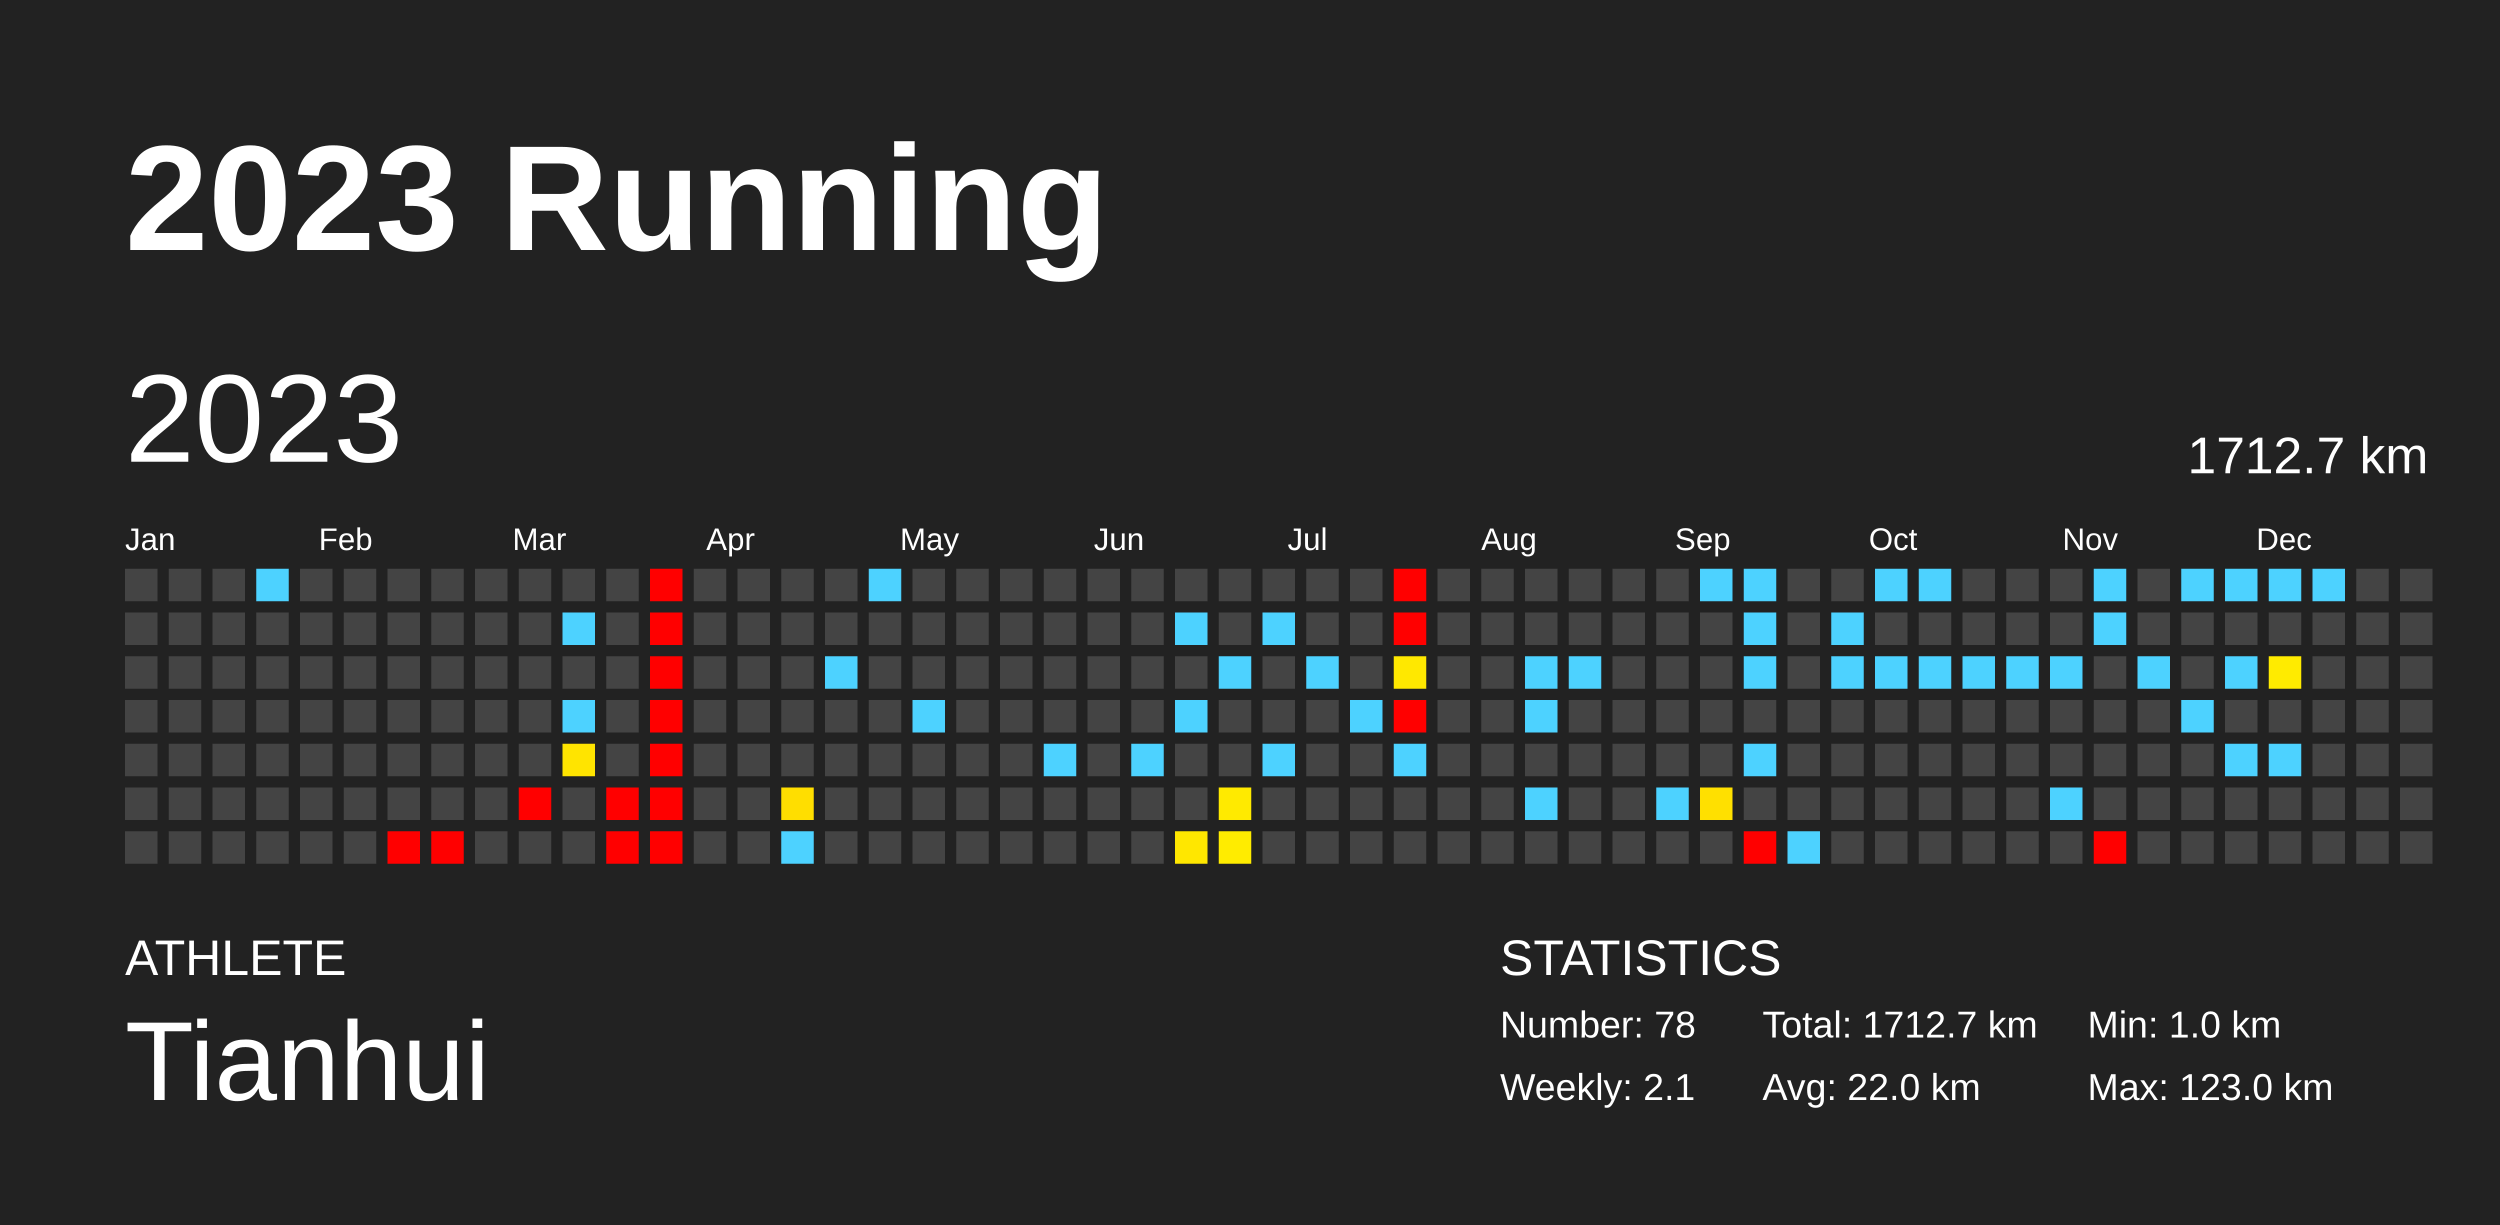
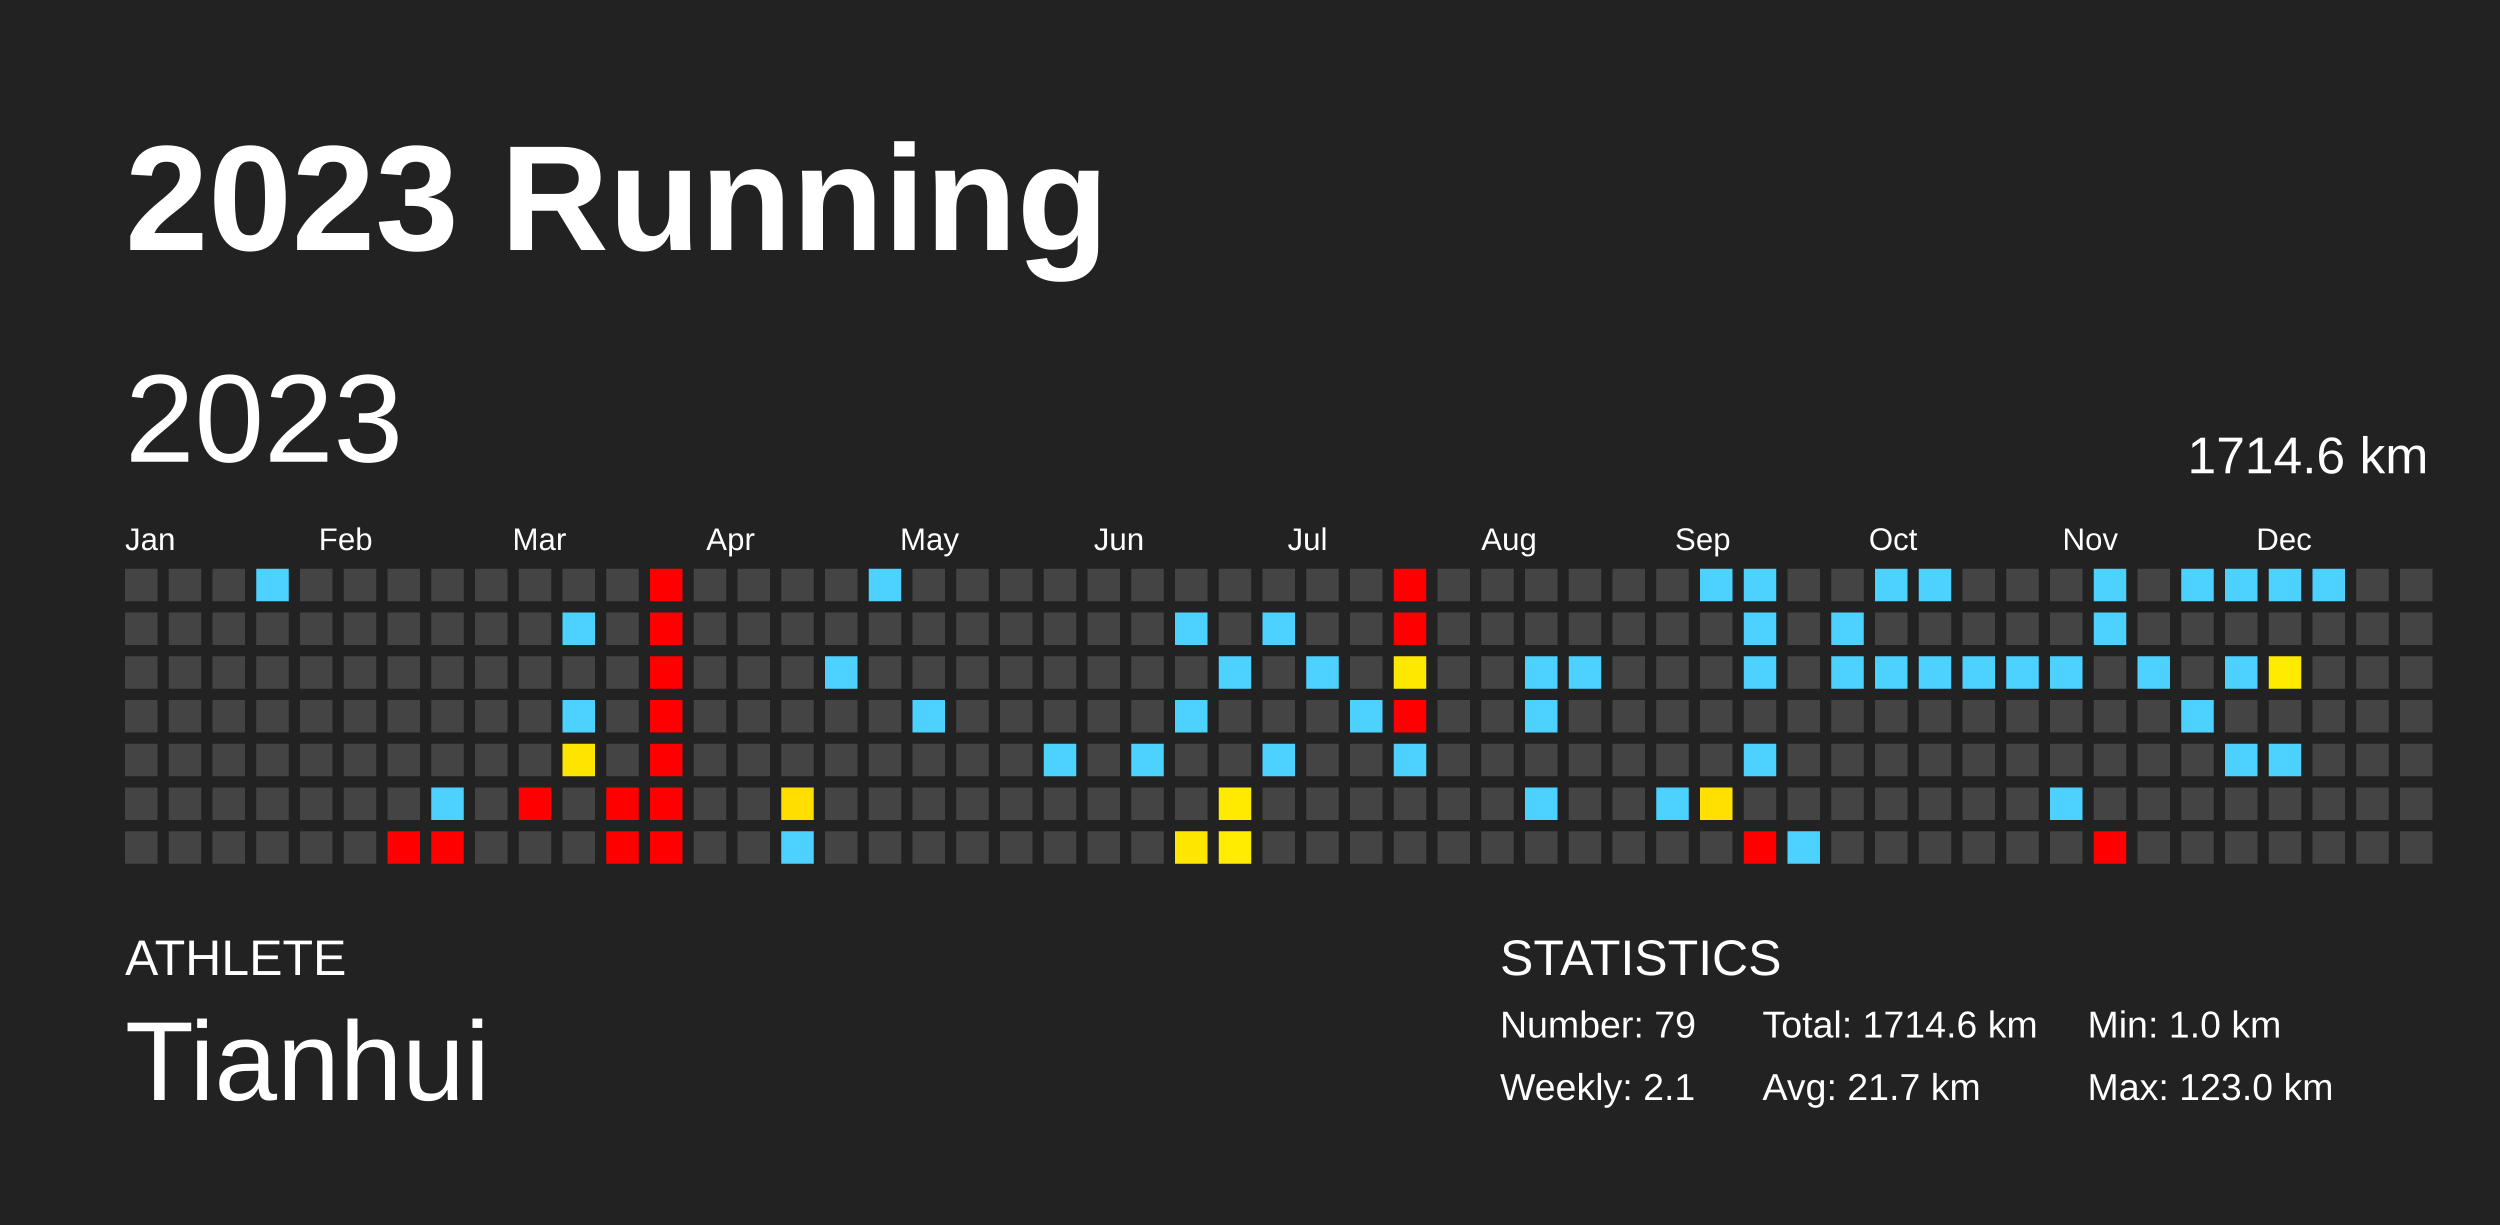
<svg xmlns="http://www.w3.org/2000/svg" baseProfile="full" height="98mm" version="1.1" viewBox="0,0,200,98" width="200mm">
  <defs />
  <rect fill="#222222" height="98" width="200" x="0" y="0" />
  <text fill="#FFFFFF" style="font-size:12px; font-family:Arial; font-weight:bold;" x="10" y="20">2023 Running</text>
  <text fill="#FFFFFF" style="font-size:4px; font-family:Arial" x="10" y="78">ATHLETE</text>
  <text fill="#FFFFFF" style="font-size:9px; font-family:Arial" x="10" y="88">Tianhui</text>
  <text fill="#FFFFFF" style="font-size:4px; font-family:Arial" x="120" y="78">STATISTICS</text>
-   <text fill="#FFFFFF" style="font-size:3px; font-family:Arial" x="120" y="83">Number: 78</text>
+   <text fill="#FFFFFF" style="font-size:3px; font-family:Arial" x="120" y="83">Number: 79</text>
  <text fill="#FFFFFF" style="font-size:3px; font-family:Arial" x="120" y="88">Weekly: 2.1</text>
-   <text fill="#FFFFFF" style="font-size:3px; font-family:Arial" x="141" y="83">Total: 1712.7 km</text>
-   <text fill="#FFFFFF" style="font-size:3px; font-family:Arial" x="141" y="88">Avg: 22.0 km</text>
+   <text fill="#FFFFFF" style="font-size:3px; font-family:Arial" x="141" y="83">Total: 1714.6 km</text>
+   <text fill="#FFFFFF" style="font-size:3px; font-family:Arial" x="141" y="88">Avg: 21.7 km</text>
  <text fill="#FFFFFF" style="font-size:3px; font-family:Arial" x="167" y="83">Min: 1.0 km</text>
  <text fill="#FFFFFF" style="font-size:3px; font-family:Arial" x="167" y="88">Max: 123.0 km</text>
  <text dominant-baseline="hanging" fill="#FFFFFF" style="font-size:10.0px; font-family:Arial;" x="10" y="30">2023</text>
-   <text dominant-baseline="hanging" fill="#FFFFFF" style="font-size:4.125px; font-family:Arial;" x="175" y="35">1712.7 km</text>
+   <text dominant-baseline="hanging" fill="#FFFFFF" style="font-size:4.125px; font-family:Arial;" x="175" y="35">1714.6 km</text>
  <text fill="#FFFFFF" style="font-size:2.5px; font-family:Arial" x="10.0" y="44">Jan</text>
  <text fill="#FFFFFF" style="font-size:2.5px; font-family:Arial" x="25.5" y="44">Feb</text>
  <text fill="#FFFFFF" style="font-size:2.5px; font-family:Arial" x="41.0" y="44">Mar</text>
  <text fill="#FFFFFF" style="font-size:2.5px; font-family:Arial" x="56.5" y="44">Apr</text>
  <text fill="#FFFFFF" style="font-size:2.5px; font-family:Arial" x="72.0" y="44">May</text>
  <text fill="#FFFFFF" style="font-size:2.5px; font-family:Arial" x="87.5" y="44">Jun</text>
  <text fill="#FFFFFF" style="font-size:2.5px; font-family:Arial" x="103.0" y="44">Jul</text>
  <text fill="#FFFFFF" style="font-size:2.5px; font-family:Arial" x="118.5" y="44">Aug</text>
  <text fill="#FFFFFF" style="font-size:2.5px; font-family:Arial" x="134.0" y="44">Sep</text>
  <text fill="#FFFFFF" style="font-size:2.5px; font-family:Arial" x="149.5" y="44">Oct</text>
  <text fill="#FFFFFF" style="font-size:2.5px; font-family:Arial" x="165.0" y="44">Nov</text>
  <text fill="#FFFFFF" style="font-size:2.5px; font-family:Arial" x="180.5" y="44">Dec</text>
  <rect fill="#444444" height="2.6" width="2.6" x="10.0" y="45.5" />
  <rect fill="#444444" height="2.6" width="2.6" x="10.0" y="49.0" />
  <rect fill="#444444" height="2.6" width="2.6" x="10.0" y="52.5" />
  <rect fill="#444444" height="2.6" width="2.6" x="10.0" y="56.0" />
  <rect fill="#444444" height="2.6" width="2.6" x="10.0" y="59.5" />
  <rect fill="#444444" height="2.6" width="2.6" x="10.0" y="63.0" />
  <rect fill="#444444" height="2.6" width="2.6" x="10.0" y="66.5" />
  <rect fill="#444444" height="2.6" width="2.6" x="13.5" y="45.5" />
  <rect fill="#444444" height="2.6" width="2.6" x="13.5" y="49.0" />
  <rect fill="#444444" height="2.6" width="2.6" x="13.5" y="52.5" />
  <rect fill="#444444" height="2.6" width="2.6" x="13.5" y="56.0" />
  <rect fill="#444444" height="2.6" width="2.6" x="13.5" y="59.5" />
  <rect fill="#444444" height="2.6" width="2.6" x="13.5" y="63.0" />
  <rect fill="#444444" height="2.6" width="2.6" x="13.5" y="66.5" />
  <rect fill="#444444" height="2.6" width="2.6" x="17.0" y="45.5" />
  <rect fill="#444444" height="2.6" width="2.6" x="17.0" y="49.0" />
  <rect fill="#444444" height="2.6" width="2.6" x="17.0" y="52.5" />
  <rect fill="#444444" height="2.6" width="2.6" x="17.0" y="56.0" />
  <rect fill="#444444" height="2.6" width="2.6" x="17.0" y="59.5" />
  <rect fill="#444444" height="2.6" width="2.6" x="17.0" y="63.0" />
  <rect fill="#444444" height="2.6" width="2.6" x="17.0" y="66.5" />
  <rect fill="#4dd2ff" height="2.6" width="2.6" x="20.5" y="45.5" />
  <rect fill="#444444" height="2.6" width="2.6" x="20.5" y="49.0" />
  <rect fill="#444444" height="2.6" width="2.6" x="20.5" y="52.5" />
  <rect fill="#444444" height="2.6" width="2.6" x="20.5" y="56.0" />
  <rect fill="#444444" height="2.6" width="2.6" x="20.5" y="59.5" />
  <rect fill="#444444" height="2.6" width="2.6" x="20.5" y="63.0" />
  <rect fill="#444444" height="2.6" width="2.6" x="20.5" y="66.5" />
  <rect fill="#444444" height="2.6" width="2.6" x="24.0" y="45.5" />
  <rect fill="#444444" height="2.6" width="2.6" x="24.0" y="49.0" />
  <rect fill="#444444" height="2.6" width="2.6" x="24.0" y="52.5" />
  <rect fill="#444444" height="2.6" width="2.6" x="24.0" y="56.0" />
  <rect fill="#444444" height="2.6" width="2.6" x="24.0" y="59.5" />
  <rect fill="#444444" height="2.6" width="2.6" x="24.0" y="63.0" />
  <rect fill="#444444" height="2.6" width="2.6" x="24.0" y="66.5" />
  <rect fill="#444444" height="2.6" width="2.6" x="27.5" y="45.5" />
  <rect fill="#444444" height="2.6" width="2.6" x="27.5" y="49.0" />
  <rect fill="#444444" height="2.6" width="2.6" x="27.5" y="52.5" />
  <rect fill="#444444" height="2.6" width="2.6" x="27.5" y="56.0" />
  <rect fill="#444444" height="2.6" width="2.6" x="27.5" y="59.5" />
  <rect fill="#444444" height="2.6" width="2.6" x="27.5" y="63.0" />
  <rect fill="#444444" height="2.6" width="2.6" x="27.5" y="66.5" />
  <rect fill="#444444" height="2.6" width="2.6" x="31.0" y="45.5" />
  <rect fill="#444444" height="2.6" width="2.6" x="31.0" y="49.0" />
  <rect fill="#444444" height="2.6" width="2.6" x="31.0" y="52.5" />
  <rect fill="#444444" height="2.6" width="2.6" x="31.0" y="56.0" />
  <rect fill="#444444" height="2.6" width="2.6" x="31.0" y="59.5" />
  <rect fill="#444444" height="2.6" width="2.6" x="31.0" y="63.0" />
  <rect fill="red" height="2.6" width="2.6" x="31.0" y="66.5" />
  <rect fill="#444444" height="2.6" width="2.6" x="34.5" y="45.5" />
  <rect fill="#444444" height="2.6" width="2.6" x="34.5" y="49.0" />
  <rect fill="#444444" height="2.6" width="2.6" x="34.5" y="52.5" />
  <rect fill="#444444" height="2.6" width="2.6" x="34.5" y="56.0" />
  <rect fill="#444444" height="2.6" width="2.6" x="34.5" y="59.5" />
-   <rect fill="#444444" height="2.6" width="2.6" x="34.5" y="63.0" />
+   <rect fill="#4dd2ff" height="2.6" width="2.6" x="34.5" y="63.0" />
  <rect fill="red" height="2.6" width="2.6" x="34.5" y="66.5" />
  <rect fill="#444444" height="2.6" width="2.6" x="38.0" y="45.5" />
  <rect fill="#444444" height="2.6" width="2.6" x="38.0" y="49.0" />
  <rect fill="#444444" height="2.6" width="2.6" x="38.0" y="52.5" />
  <rect fill="#444444" height="2.6" width="2.6" x="38.0" y="56.0" />
  <rect fill="#444444" height="2.6" width="2.6" x="38.0" y="59.5" />
  <rect fill="#444444" height="2.6" width="2.6" x="38.0" y="63.0" />
  <rect fill="#444444" height="2.6" width="2.6" x="38.0" y="66.5" />
  <rect fill="#444444" height="2.6" width="2.6" x="41.5" y="45.5" />
  <rect fill="#444444" height="2.6" width="2.6" x="41.5" y="49.0" />
  <rect fill="#444444" height="2.6" width="2.6" x="41.5" y="52.5" />
  <rect fill="#444444" height="2.6" width="2.6" x="41.5" y="56.0" />
  <rect fill="#444444" height="2.6" width="2.6" x="41.5" y="59.5" />
  <rect fill="red" height="2.6" width="2.6" x="41.5" y="63.0" />
  <rect fill="#444444" height="2.6" width="2.6" x="41.5" y="66.5" />
  <rect fill="#444444" height="2.6" width="2.6" x="45.0" y="45.5" />
  <rect fill="#4dd2ff" height="2.6" width="2.6" x="45.0" y="49.0" />
  <rect fill="#444444" height="2.6" width="2.6" x="45.0" y="52.5" />
  <rect fill="#4dd2ff" height="2.6" width="2.6" x="45.0" y="56.0" />
  <rect fill="#ffe400" height="2.6" width="2.6" x="45.0" y="59.5" />
  <rect fill="#444444" height="2.6" width="2.6" x="45.0" y="63.0" />
  <rect fill="#444444" height="2.6" width="2.6" x="45.0" y="66.5" />
  <rect fill="#444444" height="2.6" width="2.6" x="48.5" y="45.5" />
  <rect fill="#444444" height="2.6" width="2.6" x="48.5" y="49.0" />
  <rect fill="#444444" height="2.6" width="2.6" x="48.5" y="52.5" />
  <rect fill="#444444" height="2.6" width="2.6" x="48.5" y="56.0" />
  <rect fill="#444444" height="2.6" width="2.6" x="48.5" y="59.5" />
  <rect fill="red" height="2.6" width="2.6" x="48.5" y="63.0" />
  <rect fill="red" height="2.6" width="2.6" x="48.5" y="66.5" />
  <rect fill="red" height="2.6" width="2.6" x="52.0" y="45.5" />
  <rect fill="red" height="2.6" width="2.6" x="52.0" y="49.0" />
  <rect fill="red" height="2.6" width="2.6" x="52.0" y="52.5" />
  <rect fill="red" height="2.6" width="2.6" x="52.0" y="56.0" />
  <rect fill="red" height="2.6" width="2.6" x="52.0" y="59.5" />
  <rect fill="red" height="2.6" width="2.6" x="52.0" y="63.0" />
  <rect fill="red" height="2.6" width="2.6" x="52.0" y="66.5" />
  <rect fill="#444444" height="2.6" width="2.6" x="55.5" y="45.5" />
  <rect fill="#444444" height="2.6" width="2.6" x="55.5" y="49.0" />
  <rect fill="#444444" height="2.6" width="2.6" x="55.5" y="52.5" />
  <rect fill="#444444" height="2.6" width="2.6" x="55.5" y="56.0" />
  <rect fill="#444444" height="2.6" width="2.6" x="55.5" y="59.5" />
  <rect fill="#444444" height="2.6" width="2.6" x="55.5" y="63.0" />
  <rect fill="#444444" height="2.6" width="2.6" x="55.5" y="66.5" />
  <rect fill="#444444" height="2.6" width="2.6" x="59.0" y="45.5" />
  <rect fill="#444444" height="2.6" width="2.6" x="59.0" y="49.0" />
  <rect fill="#444444" height="2.6" width="2.6" x="59.0" y="52.5" />
  <rect fill="#444444" height="2.6" width="2.6" x="59.0" y="56.0" />
  <rect fill="#444444" height="2.6" width="2.6" x="59.0" y="59.5" />
  <rect fill="#444444" height="2.6" width="2.6" x="59.0" y="63.0" />
  <rect fill="#444444" height="2.6" width="2.6" x="59.0" y="66.5" />
  <rect fill="#444444" height="2.6" width="2.6" x="62.5" y="45.5" />
  <rect fill="#444444" height="2.6" width="2.6" x="62.5" y="49.0" />
  <rect fill="#444444" height="2.6" width="2.6" x="62.5" y="52.5" />
  <rect fill="#444444" height="2.6" width="2.6" x="62.5" y="56.0" />
  <rect fill="#444444" height="2.6" width="2.6" x="62.5" y="59.5" />
  <rect fill="#ffde00" height="2.6" width="2.6" x="62.5" y="63.0" />
  <rect fill="#4dd2ff" height="2.6" width="2.6" x="62.5" y="66.5" />
  <rect fill="#444444" height="2.6" width="2.6" x="66.0" y="45.5" />
  <rect fill="#444444" height="2.6" width="2.6" x="66.0" y="49.0" />
  <rect fill="#4dd2ff" height="2.6" width="2.6" x="66.0" y="52.5" />
  <rect fill="#444444" height="2.6" width="2.6" x="66.0" y="56.0" />
  <rect fill="#444444" height="2.6" width="2.6" x="66.0" y="59.5" />
  <rect fill="#444444" height="2.6" width="2.6" x="66.0" y="63.0" />
  <rect fill="#444444" height="2.6" width="2.6" x="66.0" y="66.5" />
  <rect fill="#4dd2ff" height="2.6" width="2.6" x="69.5" y="45.5" />
  <rect fill="#444444" height="2.6" width="2.6" x="69.5" y="49.0" />
  <rect fill="#444444" height="2.6" width="2.6" x="69.5" y="52.5" />
  <rect fill="#444444" height="2.6" width="2.6" x="69.5" y="56.0" />
  <rect fill="#444444" height="2.6" width="2.6" x="69.5" y="59.5" />
  <rect fill="#444444" height="2.6" width="2.6" x="69.5" y="63.0" />
  <rect fill="#444444" height="2.6" width="2.6" x="69.5" y="66.5" />
  <rect fill="#444444" height="2.6" width="2.6" x="73.0" y="45.5" />
  <rect fill="#444444" height="2.6" width="2.6" x="73.0" y="49.0" />
  <rect fill="#444444" height="2.6" width="2.6" x="73.0" y="52.5" />
  <rect fill="#4dd2ff" height="2.6" width="2.6" x="73.0" y="56.0" />
  <rect fill="#444444" height="2.6" width="2.6" x="73.0" y="59.5" />
  <rect fill="#444444" height="2.6" width="2.6" x="73.0" y="63.0" />
  <rect fill="#444444" height="2.6" width="2.6" x="73.0" y="66.5" />
  <rect fill="#444444" height="2.6" width="2.6" x="76.5" y="45.5" />
  <rect fill="#444444" height="2.6" width="2.6" x="76.5" y="49.0" />
  <rect fill="#444444" height="2.6" width="2.6" x="76.5" y="52.5" />
  <rect fill="#444444" height="2.6" width="2.6" x="76.5" y="56.0" />
  <rect fill="#444444" height="2.6" width="2.6" x="76.5" y="59.5" />
  <rect fill="#444444" height="2.6" width="2.6" x="76.5" y="63.0" />
  <rect fill="#444444" height="2.6" width="2.6" x="76.5" y="66.5" />
  <rect fill="#444444" height="2.6" width="2.6" x="80.0" y="45.5" />
  <rect fill="#444444" height="2.6" width="2.6" x="80.0" y="49.0" />
  <rect fill="#444444" height="2.6" width="2.6" x="80.0" y="52.5" />
  <rect fill="#444444" height="2.6" width="2.6" x="80.0" y="56.0" />
  <rect fill="#444444" height="2.6" width="2.6" x="80.0" y="59.5" />
  <rect fill="#444444" height="2.6" width="2.6" x="80.0" y="63.0" />
  <rect fill="#444444" height="2.6" width="2.6" x="80.0" y="66.5" />
  <rect fill="#444444" height="2.6" width="2.6" x="83.5" y="45.5" />
  <rect fill="#444444" height="2.6" width="2.6" x="83.5" y="49.0" />
  <rect fill="#444444" height="2.6" width="2.6" x="83.5" y="52.5" />
  <rect fill="#444444" height="2.6" width="2.6" x="83.5" y="56.0" />
  <rect fill="#4dd2ff" height="2.6" width="2.6" x="83.5" y="59.5" />
  <rect fill="#444444" height="2.6" width="2.6" x="83.5" y="63.0" />
  <rect fill="#444444" height="2.6" width="2.6" x="83.5" y="66.5" />
  <rect fill="#444444" height="2.6" width="2.6" x="87.0" y="45.5" />
  <rect fill="#444444" height="2.6" width="2.6" x="87.0" y="49.0" />
  <rect fill="#444444" height="2.6" width="2.6" x="87.0" y="52.5" />
  <rect fill="#444444" height="2.6" width="2.6" x="87.0" y="56.0" />
  <rect fill="#444444" height="2.6" width="2.6" x="87.0" y="59.5" />
  <rect fill="#444444" height="2.6" width="2.6" x="87.0" y="63.0" />
  <rect fill="#444444" height="2.6" width="2.6" x="87.0" y="66.5" />
  <rect fill="#444444" height="2.6" width="2.6" x="90.5" y="45.5" />
  <rect fill="#444444" height="2.6" width="2.6" x="90.5" y="49.0" />
  <rect fill="#444444" height="2.6" width="2.6" x="90.5" y="52.5" />
  <rect fill="#444444" height="2.6" width="2.6" x="90.5" y="56.0" />
  <rect fill="#4dd2ff" height="2.6" width="2.6" x="90.5" y="59.5" />
  <rect fill="#444444" height="2.6" width="2.6" x="90.5" y="63.0" />
  <rect fill="#444444" height="2.6" width="2.6" x="90.5" y="66.5" />
  <rect fill="#444444" height="2.6" width="2.6" x="94.0" y="45.5" />
  <rect fill="#4dd2ff" height="2.6" width="2.6" x="94.0" y="49.0" />
  <rect fill="#444444" height="2.6" width="2.6" x="94.0" y="52.5" />
  <rect fill="#4dd2ff" height="2.6" width="2.6" x="94.0" y="56.0" />
  <rect fill="#444444" height="2.6" width="2.6" x="94.0" y="59.5" />
  <rect fill="#444444" height="2.6" width="2.6" x="94.0" y="63.0" />
  <rect fill="#ffe700" height="2.6" width="2.6" x="94.0" y="66.5" />
  <rect fill="#444444" height="2.6" width="2.6" x="97.5" y="45.5" />
  <rect fill="#444444" height="2.6" width="2.6" x="97.5" y="49.0" />
  <rect fill="#4dd2ff" height="2.6" width="2.6" x="97.5" y="52.5" />
  <rect fill="#444444" height="2.6" width="2.6" x="97.5" y="56.0" />
  <rect fill="#444444" height="2.6" width="2.6" x="97.5" y="59.5" />
  <rect fill="#ffea00" height="2.6" width="2.6" x="97.5" y="63.0" />
  <rect fill="#ffec00" height="2.6" width="2.6" x="97.5" y="66.5" />
  <rect fill="#444444" height="2.6" width="2.6" x="101.0" y="45.5" />
  <rect fill="#4dd2ff" height="2.6" width="2.6" x="101.0" y="49.0" />
  <rect fill="#444444" height="2.6" width="2.6" x="101.0" y="52.5" />
  <rect fill="#444444" height="2.6" width="2.6" x="101.0" y="56.0" />
  <rect fill="#4dd2ff" height="2.6" width="2.6" x="101.0" y="59.5" />
  <rect fill="#444444" height="2.6" width="2.6" x="101.0" y="63.0" />
  <rect fill="#444444" height="2.6" width="2.6" x="101.0" y="66.5" />
  <rect fill="#444444" height="2.6" width="2.6" x="104.5" y="45.5" />
  <rect fill="#444444" height="2.6" width="2.6" x="104.5" y="49.0" />
  <rect fill="#4dd2ff" height="2.6" width="2.6" x="104.5" y="52.5" />
  <rect fill="#444444" height="2.6" width="2.6" x="104.5" y="56.0" />
  <rect fill="#444444" height="2.6" width="2.6" x="104.5" y="59.5" />
  <rect fill="#444444" height="2.6" width="2.6" x="104.5" y="63.0" />
  <rect fill="#444444" height="2.6" width="2.6" x="104.5" y="66.5" />
  <rect fill="#444444" height="2.6" width="2.6" x="108.0" y="45.5" />
  <rect fill="#444444" height="2.6" width="2.6" x="108.0" y="49.0" />
  <rect fill="#444444" height="2.6" width="2.6" x="108.0" y="52.5" />
  <rect fill="#4dd2ff" height="2.6" width="2.6" x="108.0" y="56.0" />
  <rect fill="#444444" height="2.6" width="2.6" x="108.0" y="59.5" />
  <rect fill="#444444" height="2.6" width="2.6" x="108.0" y="63.0" />
  <rect fill="#444444" height="2.6" width="2.6" x="108.0" y="66.5" />
  <rect fill="red" height="2.6" width="2.6" x="111.5" y="45.5" />
  <rect fill="red" height="2.6" width="2.6" x="111.5" y="49.0" />
  <rect fill="#ffe800" height="2.6" width="2.6" x="111.5" y="52.5" />
  <rect fill="red" height="2.6" width="2.6" x="111.5" y="56.0" />
  <rect fill="#4dd2ff" height="2.6" width="2.6" x="111.5" y="59.5" />
  <rect fill="#444444" height="2.6" width="2.6" x="111.5" y="63.0" />
  <rect fill="#444444" height="2.6" width="2.6" x="111.5" y="66.5" />
  <rect fill="#444444" height="2.6" width="2.6" x="115.0" y="45.5" />
  <rect fill="#444444" height="2.6" width="2.6" x="115.0" y="49.0" />
  <rect fill="#444444" height="2.6" width="2.6" x="115.0" y="52.5" />
  <rect fill="#444444" height="2.6" width="2.6" x="115.0" y="56.0" />
  <rect fill="#444444" height="2.6" width="2.6" x="115.0" y="59.5" />
  <rect fill="#444444" height="2.6" width="2.6" x="115.0" y="63.0" />
  <rect fill="#444444" height="2.6" width="2.6" x="115.0" y="66.5" />
  <rect fill="#444444" height="2.6" width="2.6" x="118.5" y="45.5" />
  <rect fill="#444444" height="2.6" width="2.6" x="118.5" y="49.0" />
  <rect fill="#444444" height="2.6" width="2.6" x="118.5" y="52.5" />
  <rect fill="#444444" height="2.6" width="2.6" x="118.5" y="56.0" />
  <rect fill="#444444" height="2.6" width="2.6" x="118.5" y="59.5" />
  <rect fill="#444444" height="2.6" width="2.6" x="118.5" y="63.0" />
  <rect fill="#444444" height="2.6" width="2.6" x="118.5" y="66.5" />
  <rect fill="#444444" height="2.6" width="2.6" x="122.0" y="45.5" />
  <rect fill="#444444" height="2.6" width="2.6" x="122.0" y="49.0" />
  <rect fill="#4dd2ff" height="2.6" width="2.6" x="122.0" y="52.5" />
  <rect fill="#4dd2ff" height="2.6" width="2.6" x="122.0" y="56.0" />
  <rect fill="#444444" height="2.6" width="2.6" x="122.0" y="59.5" />
  <rect fill="#4dd2ff" height="2.6" width="2.6" x="122.0" y="63.0" />
  <rect fill="#444444" height="2.6" width="2.6" x="122.0" y="66.5" />
  <rect fill="#444444" height="2.6" width="2.6" x="125.5" y="45.5" />
  <rect fill="#444444" height="2.6" width="2.6" x="125.5" y="49.0" />
  <rect fill="#4dd2ff" height="2.6" width="2.6" x="125.5" y="52.5" />
  <rect fill="#444444" height="2.6" width="2.6" x="125.5" y="56.0" />
  <rect fill="#444444" height="2.6" width="2.6" x="125.5" y="59.5" />
  <rect fill="#444444" height="2.6" width="2.6" x="125.5" y="63.0" />
  <rect fill="#444444" height="2.6" width="2.6" x="125.5" y="66.5" />
  <rect fill="#444444" height="2.6" width="2.6" x="129.0" y="45.5" />
  <rect fill="#444444" height="2.6" width="2.6" x="129.0" y="49.0" />
  <rect fill="#444444" height="2.6" width="2.6" x="129.0" y="52.5" />
  <rect fill="#444444" height="2.6" width="2.6" x="129.0" y="56.0" />
  <rect fill="#444444" height="2.6" width="2.6" x="129.0" y="59.5" />
  <rect fill="#444444" height="2.6" width="2.6" x="129.0" y="63.0" />
  <rect fill="#444444" height="2.6" width="2.6" x="129.0" y="66.5" />
  <rect fill="#444444" height="2.6" width="2.6" x="132.5" y="45.5" />
  <rect fill="#444444" height="2.6" width="2.6" x="132.5" y="49.0" />
  <rect fill="#444444" height="2.6" width="2.6" x="132.5" y="52.5" />
  <rect fill="#444444" height="2.6" width="2.6" x="132.5" y="56.0" />
  <rect fill="#444444" height="2.6" width="2.6" x="132.5" y="59.5" />
  <rect fill="#4dd2ff" height="2.6" width="2.6" x="132.5" y="63.0" />
  <rect fill="#444444" height="2.6" width="2.6" x="132.5" y="66.5" />
  <rect fill="#4dd2ff" height="2.6" width="2.6" x="136.0" y="45.5" />
  <rect fill="#444444" height="2.6" width="2.6" x="136.0" y="49.0" />
  <rect fill="#444444" height="2.6" width="2.6" x="136.0" y="52.5" />
  <rect fill="#444444" height="2.6" width="2.6" x="136.0" y="56.0" />
  <rect fill="#444444" height="2.6" width="2.6" x="136.0" y="59.5" />
  <rect fill="#ffe000" height="2.6" width="2.6" x="136.0" y="63.0" />
  <rect fill="#444444" height="2.6" width="2.6" x="136.0" y="66.5" />
  <rect fill="#4dd2ff" height="2.6" width="2.6" x="139.5" y="45.5" />
  <rect fill="#4dd2ff" height="2.6" width="2.6" x="139.5" y="49.0" />
  <rect fill="#4dd2ff" height="2.6" width="2.6" x="139.5" y="52.5" />
  <rect fill="#444444" height="2.6" width="2.6" x="139.5" y="56.0" />
  <rect fill="#4dd2ff" height="2.6" width="2.6" x="139.5" y="59.5" />
  <rect fill="#444444" height="2.6" width="2.6" x="139.5" y="63.0" />
  <rect fill="red" height="2.6" width="2.6" x="139.5" y="66.5" />
  <rect fill="#444444" height="2.6" width="2.6" x="143.0" y="45.5" />
  <rect fill="#444444" height="2.6" width="2.6" x="143.0" y="49.0" />
  <rect fill="#444444" height="2.6" width="2.6" x="143.0" y="52.5" />
  <rect fill="#444444" height="2.6" width="2.6" x="143.0" y="56.0" />
  <rect fill="#444444" height="2.6" width="2.6" x="143.0" y="59.5" />
  <rect fill="#444444" height="2.6" width="2.6" x="143.0" y="63.0" />
  <rect fill="#4dd2ff" height="2.6" width="2.6" x="143.0" y="66.5" />
  <rect fill="#444444" height="2.6" width="2.6" x="146.5" y="45.5" />
  <rect fill="#4dd2ff" height="2.6" width="2.6" x="146.5" y="49.0" />
  <rect fill="#4dd2ff" height="2.6" width="2.6" x="146.5" y="52.5" />
  <rect fill="#444444" height="2.6" width="2.6" x="146.5" y="56.0" />
  <rect fill="#444444" height="2.6" width="2.6" x="146.5" y="59.5" />
  <rect fill="#444444" height="2.6" width="2.6" x="146.5" y="63.0" />
  <rect fill="#444444" height="2.6" width="2.6" x="146.5" y="66.5" />
  <rect fill="#4dd2ff" height="2.6" width="2.6" x="150.0" y="45.5" />
  <rect fill="#444444" height="2.6" width="2.6" x="150.0" y="49.0" />
  <rect fill="#4dd2ff" height="2.6" width="2.6" x="150.0" y="52.5" />
  <rect fill="#444444" height="2.6" width="2.6" x="150.0" y="56.0" />
  <rect fill="#444444" height="2.6" width="2.6" x="150.0" y="59.5" />
  <rect fill="#444444" height="2.6" width="2.6" x="150.0" y="63.0" />
  <rect fill="#444444" height="2.6" width="2.6" x="150.0" y="66.5" />
  <rect fill="#4dd2ff" height="2.6" width="2.6" x="153.5" y="45.5" />
  <rect fill="#444444" height="2.6" width="2.6" x="153.5" y="49.0" />
  <rect fill="#4dd2ff" height="2.6" width="2.6" x="153.5" y="52.5" />
  <rect fill="#444444" height="2.6" width="2.6" x="153.5" y="56.0" />
  <rect fill="#444444" height="2.6" width="2.6" x="153.5" y="59.5" />
  <rect fill="#444444" height="2.6" width="2.6" x="153.5" y="63.0" />
  <rect fill="#444444" height="2.6" width="2.6" x="153.5" y="66.5" />
  <rect fill="#444444" height="2.6" width="2.6" x="157.0" y="45.5" />
  <rect fill="#444444" height="2.6" width="2.6" x="157.0" y="49.0" />
  <rect fill="#4dd2ff" height="2.6" width="2.6" x="157.0" y="52.5" />
  <rect fill="#444444" height="2.6" width="2.6" x="157.0" y="56.0" />
  <rect fill="#444444" height="2.6" width="2.6" x="157.0" y="59.5" />
  <rect fill="#444444" height="2.6" width="2.6" x="157.0" y="63.0" />
  <rect fill="#444444" height="2.6" width="2.6" x="157.0" y="66.5" />
  <rect fill="#444444" height="2.6" width="2.6" x="160.5" y="45.5" />
  <rect fill="#444444" height="2.6" width="2.6" x="160.5" y="49.0" />
  <rect fill="#4dd2ff" height="2.6" width="2.6" x="160.5" y="52.5" />
  <rect fill="#444444" height="2.6" width="2.6" x="160.5" y="56.0" />
  <rect fill="#444444" height="2.6" width="2.6" x="160.5" y="59.5" />
  <rect fill="#444444" height="2.6" width="2.6" x="160.5" y="63.0" />
  <rect fill="#444444" height="2.6" width="2.6" x="160.5" y="66.5" />
  <rect fill="#444444" height="2.6" width="2.6" x="164.0" y="45.5" />
  <rect fill="#444444" height="2.6" width="2.6" x="164.0" y="49.0" />
  <rect fill="#4dd2ff" height="2.6" width="2.6" x="164.0" y="52.5" />
  <rect fill="#444444" height="2.6" width="2.6" x="164.0" y="56.0" />
  <rect fill="#444444" height="2.6" width="2.6" x="164.0" y="59.5" />
  <rect fill="#4dd2ff" height="2.6" width="2.6" x="164.0" y="63.0" />
  <rect fill="#444444" height="2.6" width="2.6" x="164.0" y="66.5" />
  <rect fill="#4dd2ff" height="2.6" width="2.6" x="167.5" y="45.5" />
  <rect fill="#4dd2ff" height="2.6" width="2.6" x="167.5" y="49.0" />
  <rect fill="#444444" height="2.6" width="2.6" x="167.5" y="52.5" />
  <rect fill="#444444" height="2.6" width="2.6" x="167.5" y="56.0" />
  <rect fill="#444444" height="2.6" width="2.6" x="167.5" y="59.5" />
  <rect fill="#444444" height="2.6" width="2.6" x="167.5" y="63.0" />
  <rect fill="red" height="2.6" width="2.6" x="167.5" y="66.5" />
  <rect fill="#444444" height="2.6" width="2.6" x="171.0" y="45.5" />
  <rect fill="#444444" height="2.6" width="2.6" x="171.0" y="49.0" />
  <rect fill="#4dd2ff" height="2.6" width="2.6" x="171.0" y="52.5" />
  <rect fill="#444444" height="2.6" width="2.6" x="171.0" y="56.0" />
  <rect fill="#444444" height="2.6" width="2.6" x="171.0" y="59.5" />
  <rect fill="#444444" height="2.6" width="2.6" x="171.0" y="63.0" />
  <rect fill="#444444" height="2.6" width="2.6" x="171.0" y="66.5" />
  <rect fill="#4dd2ff" height="2.6" width="2.6" x="174.5" y="45.5" />
  <rect fill="#444444" height="2.6" width="2.6" x="174.5" y="49.0" />
  <rect fill="#444444" height="2.6" width="2.6" x="174.5" y="52.5" />
  <rect fill="#4dd2ff" height="2.6" width="2.6" x="174.5" y="56.0" />
  <rect fill="#444444" height="2.6" width="2.6" x="174.5" y="59.5" />
  <rect fill="#444444" height="2.6" width="2.6" x="174.5" y="63.0" />
  <rect fill="#444444" height="2.6" width="2.6" x="174.5" y="66.5" />
  <rect fill="#4dd2ff" height="2.6" width="2.6" x="178.0" y="45.5" />
  <rect fill="#444444" height="2.6" width="2.6" x="178.0" y="49.0" />
  <rect fill="#4dd2ff" height="2.6" width="2.6" x="178.0" y="52.5" />
  <rect fill="#444444" height="2.6" width="2.6" x="178.0" y="56.0" />
  <rect fill="#4dd2ff" height="2.6" width="2.6" x="178.0" y="59.5" />
  <rect fill="#444444" height="2.6" width="2.6" x="178.0" y="63.0" />
  <rect fill="#444444" height="2.6" width="2.6" x="178.0" y="66.5" />
  <rect fill="#4dd2ff" height="2.6" width="2.6" x="181.5" y="45.5" />
  <rect fill="#444444" height="2.6" width="2.6" x="181.5" y="49.0" />
  <rect fill="#ffeb00" height="2.6" width="2.6" x="181.5" y="52.5" />
  <rect fill="#444444" height="2.6" width="2.6" x="181.5" y="56.0" />
  <rect fill="#4dd2ff" height="2.6" width="2.6" x="181.5" y="59.5" />
  <rect fill="#444444" height="2.6" width="2.6" x="181.5" y="63.0" />
  <rect fill="#444444" height="2.6" width="2.6" x="181.5" y="66.5" />
  <rect fill="#4dd2ff" height="2.6" width="2.6" x="185.0" y="45.5" />
  <rect fill="#444444" height="2.6" width="2.6" x="185.0" y="49.0" />
  <rect fill="#444444" height="2.6" width="2.6" x="185.0" y="52.5" />
  <rect fill="#444444" height="2.6" width="2.6" x="185.0" y="56.0" />
  <rect fill="#444444" height="2.6" width="2.6" x="185.0" y="59.5" />
  <rect fill="#444444" height="2.6" width="2.6" x="185.0" y="63.0" />
  <rect fill="#444444" height="2.6" width="2.6" x="185.0" y="66.5" />
  <rect fill="#444444" height="2.6" width="2.6" x="188.5" y="45.5" />
  <rect fill="#444444" height="2.6" width="2.6" x="188.5" y="49.0" />
  <rect fill="#444444" height="2.6" width="2.6" x="188.5" y="52.5" />
  <rect fill="#444444" height="2.6" width="2.6" x="188.5" y="56.0" />
  <rect fill="#444444" height="2.6" width="2.6" x="188.5" y="59.5" />
  <rect fill="#444444" height="2.6" width="2.6" x="188.5" y="63.0" />
  <rect fill="#444444" height="2.6" width="2.6" x="188.5" y="66.5" />
  <rect fill="#444444" height="2.6" width="2.6" x="192.0" y="45.5" />
  <rect fill="#444444" height="2.6" width="2.6" x="192.0" y="49.0" />
  <rect fill="#444444" height="2.6" width="2.6" x="192.0" y="52.5" />
  <rect fill="#444444" height="2.6" width="2.6" x="192.0" y="56.0" />
  <rect fill="#444444" height="2.6" width="2.6" x="192.0" y="59.5" />
  <rect fill="#444444" height="2.6" width="2.6" x="192.0" y="63.0" />
  <rect fill="#444444" height="2.6" width="2.6" x="192.0" y="66.5" />
</svg>
